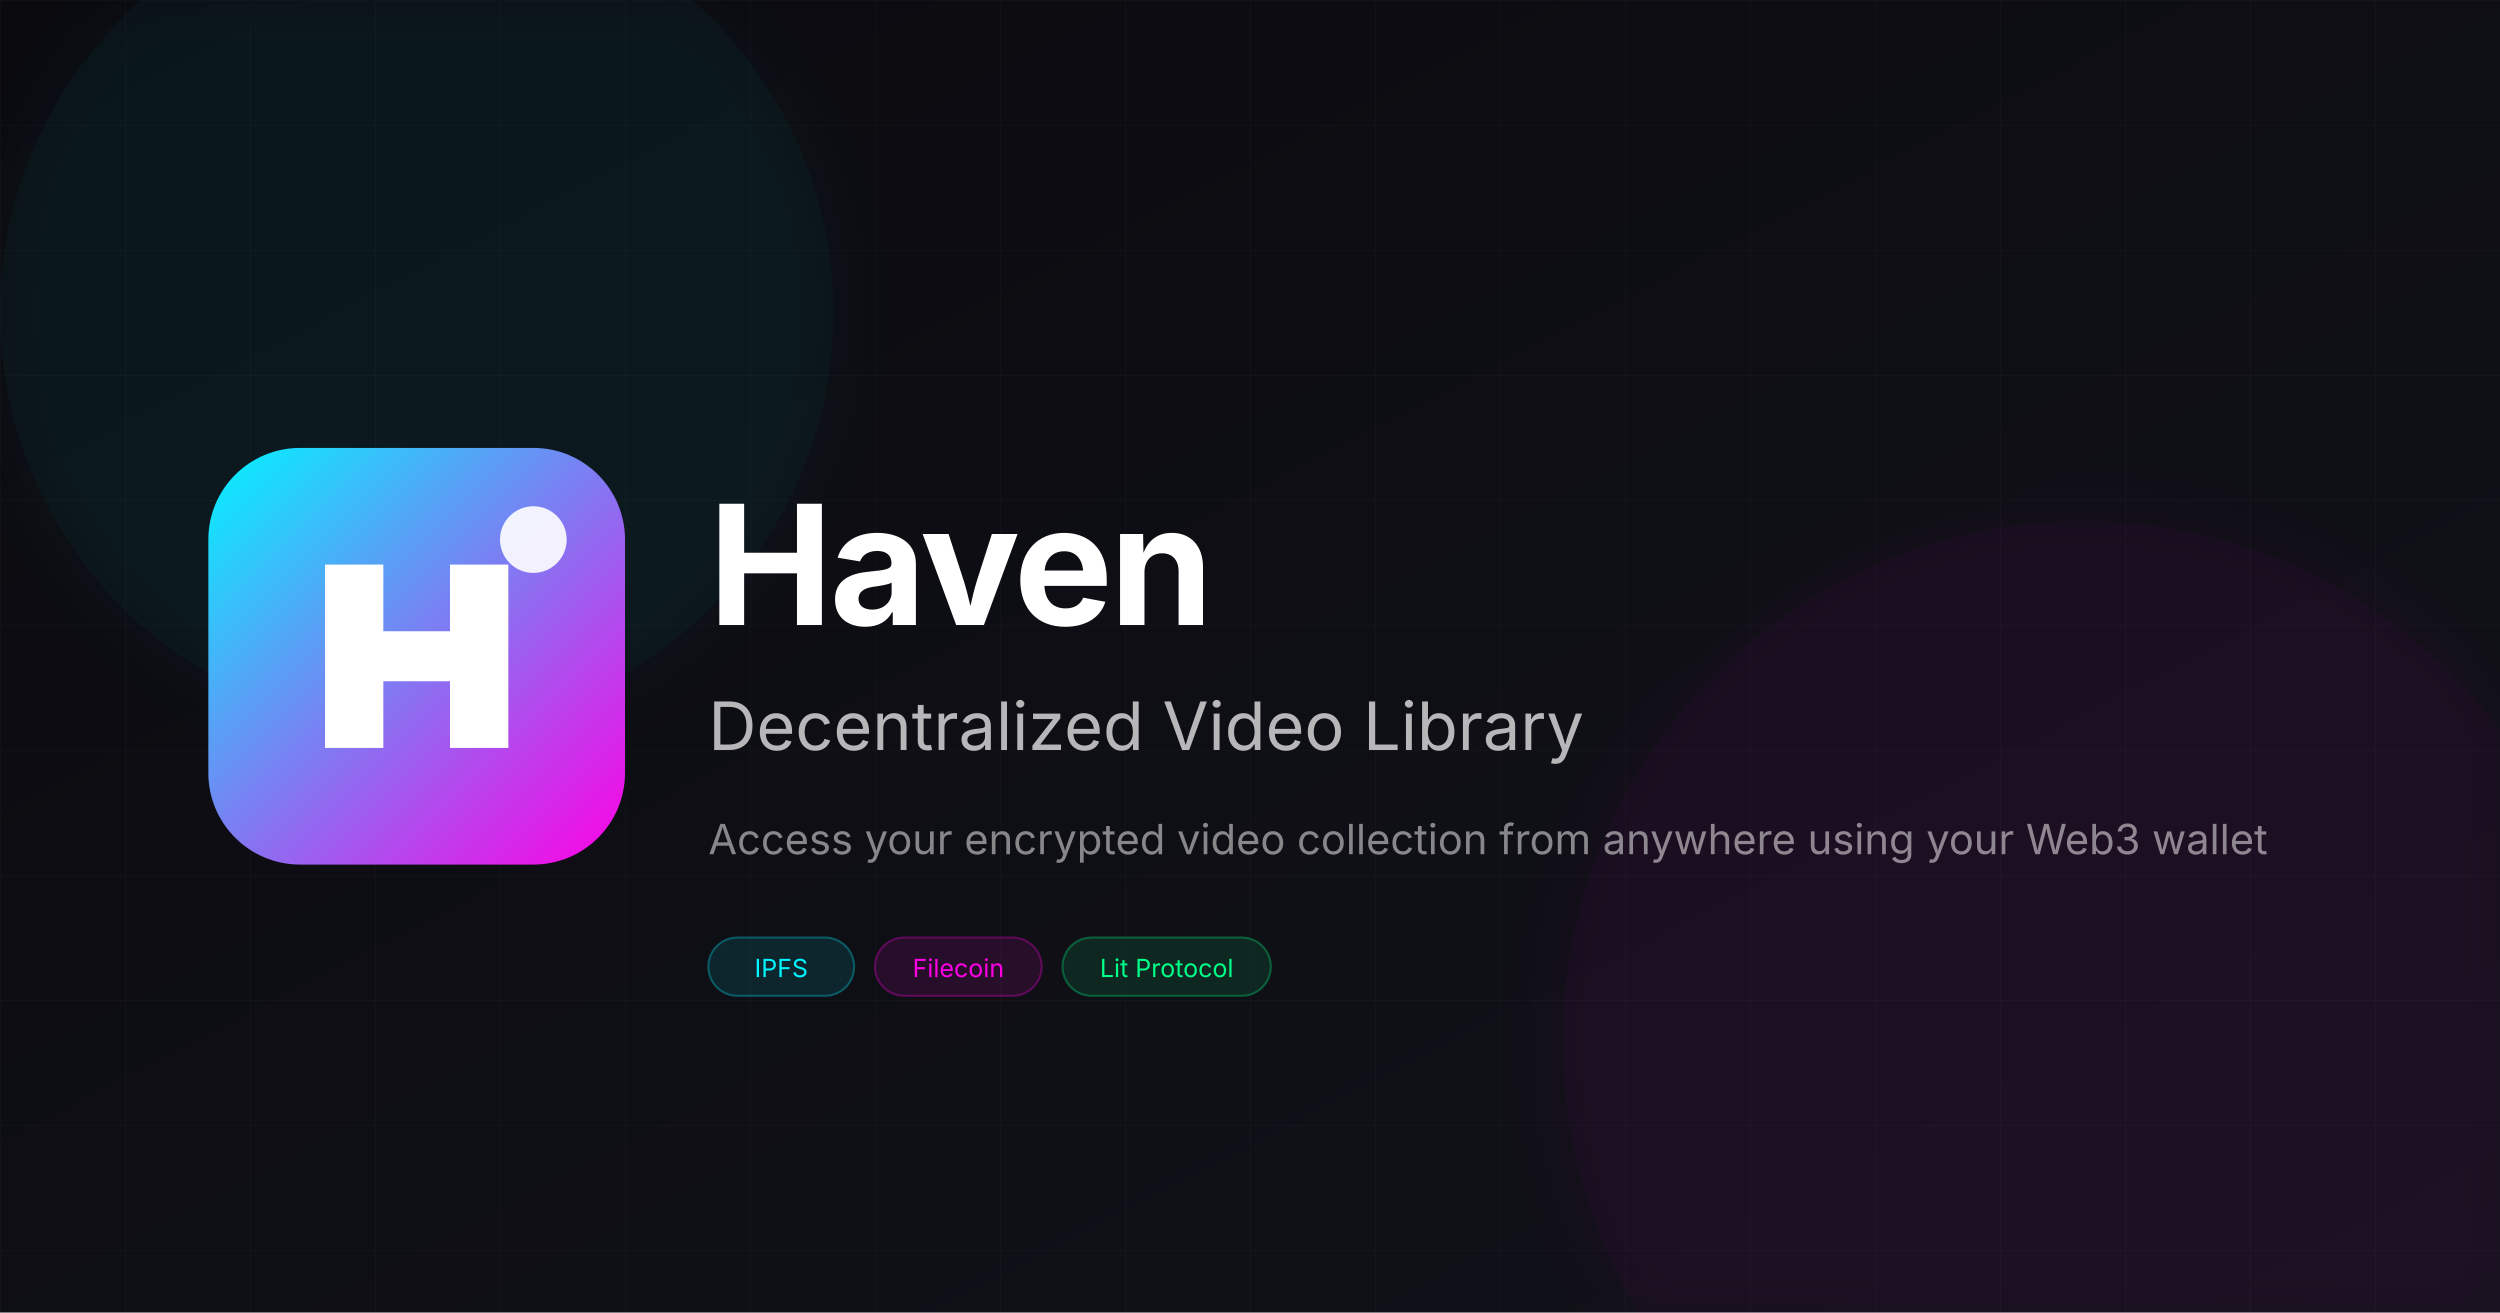
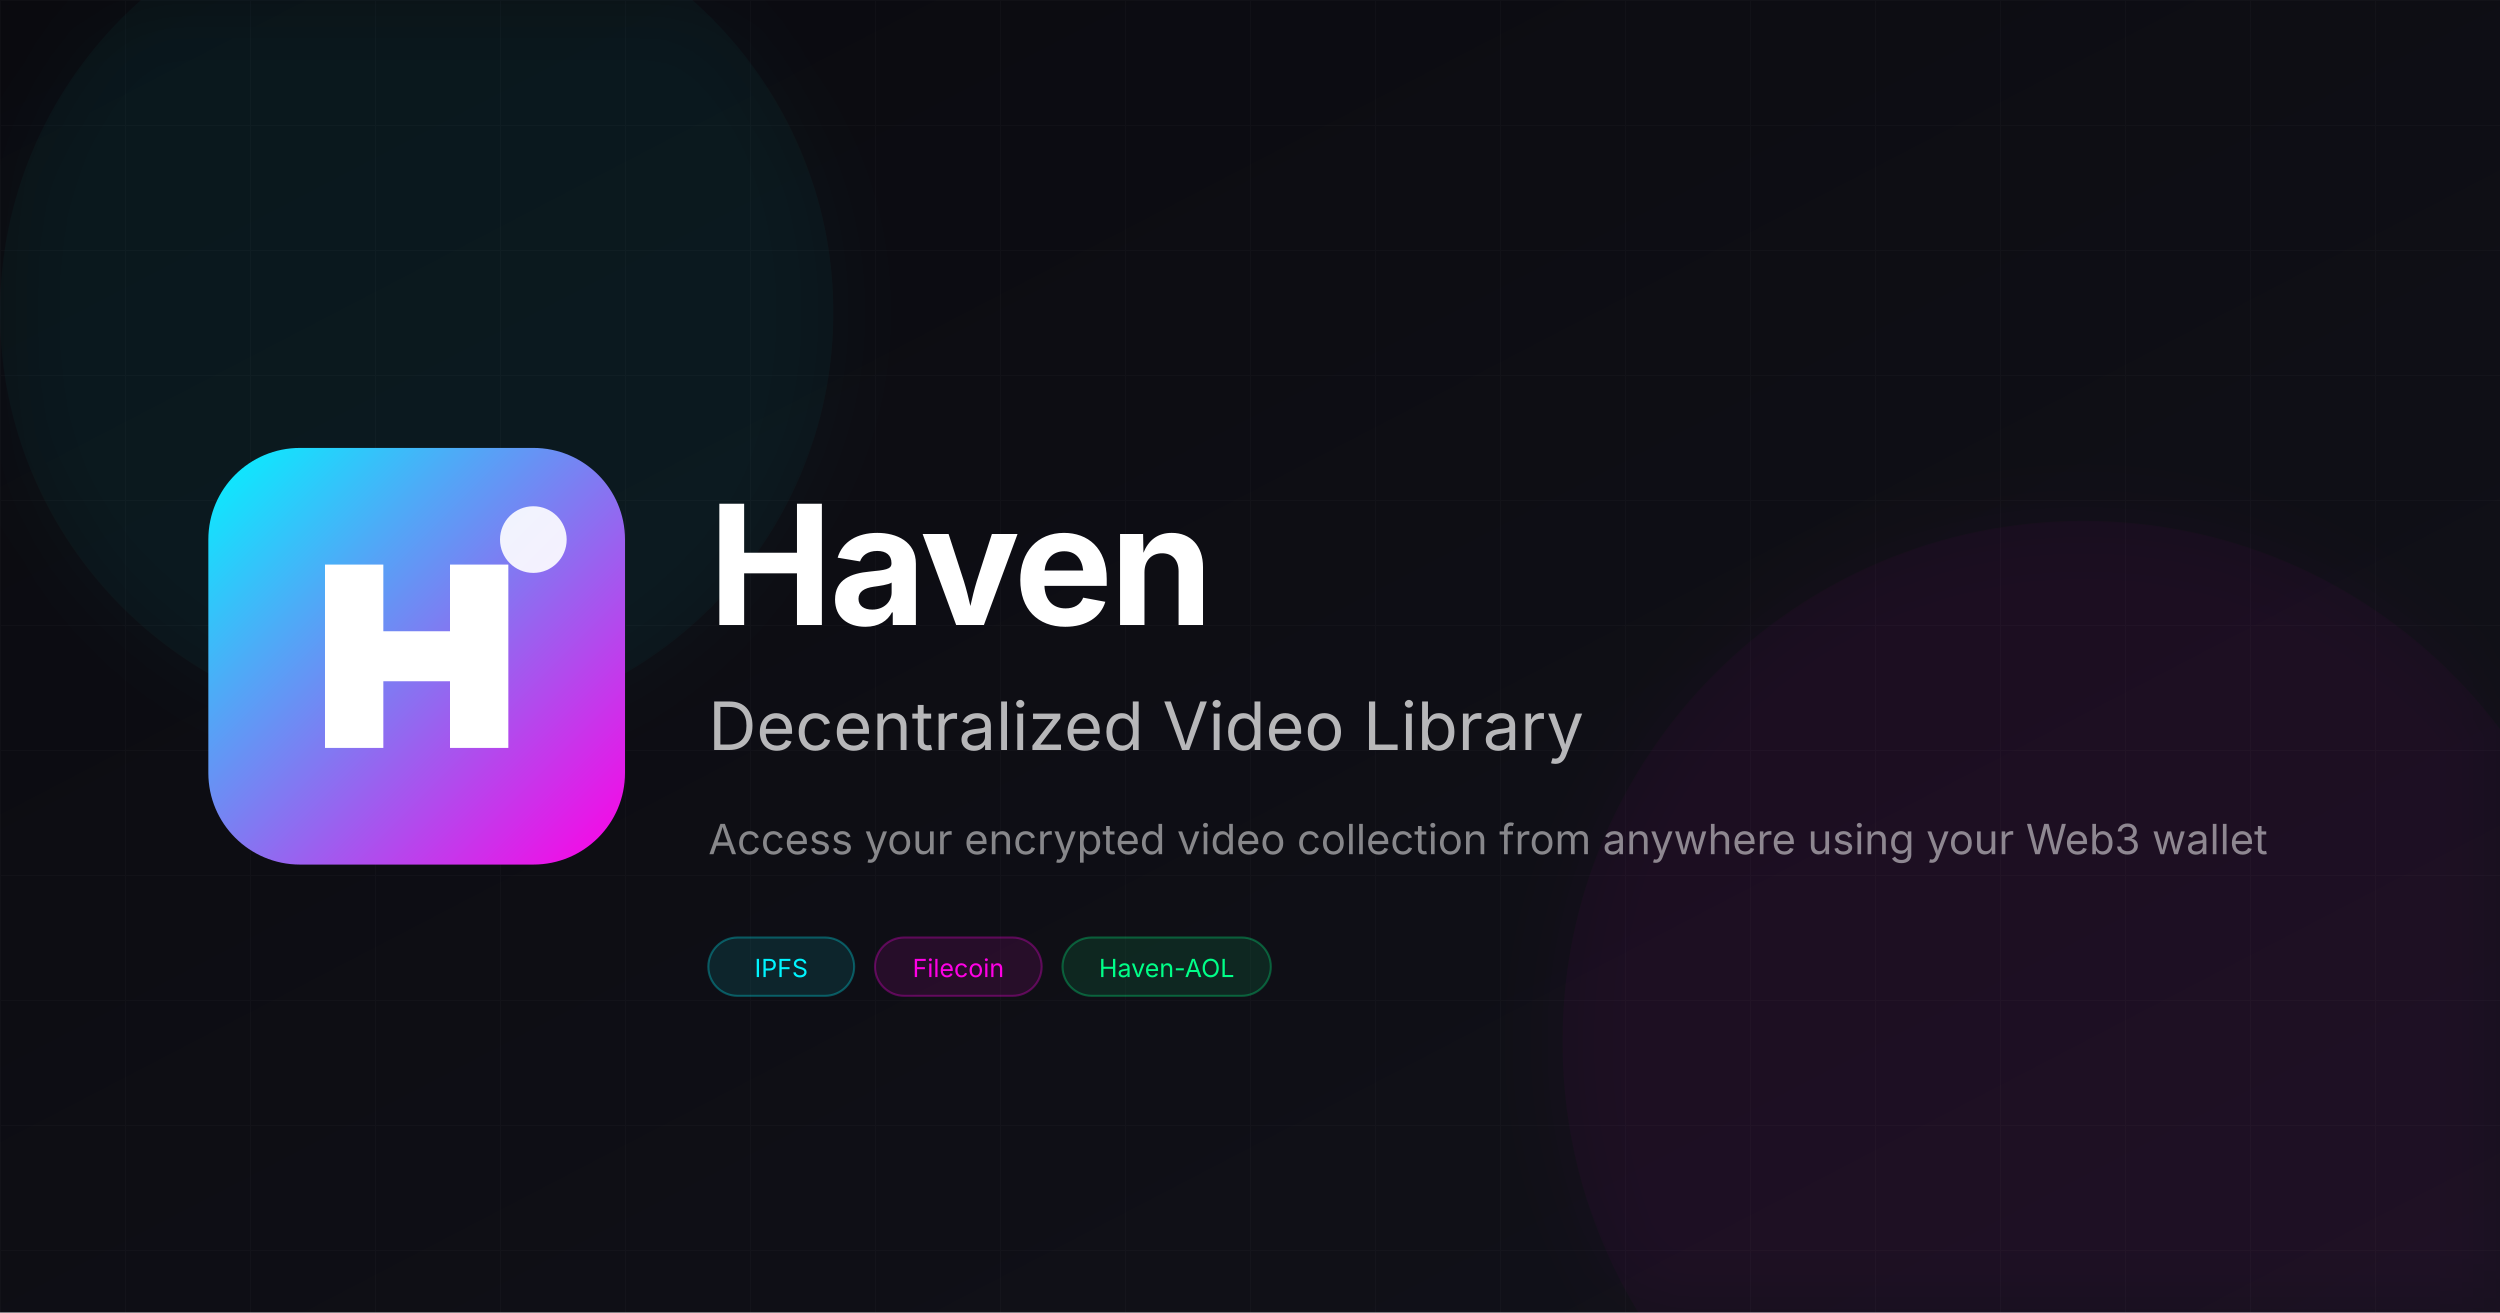
<svg xmlns="http://www.w3.org/2000/svg" width="1200" height="630" viewBox="0 0 1200 630">
  <defs>
    <linearGradient id="bg" x1="0%" y1="0%" x2="100%" y2="100%">
      <stop offset="0%" style="stop-color:#0A0A0F" />
      <stop offset="100%" style="stop-color:#12121A" />
    </linearGradient>
    <linearGradient id="accent" x1="0%" y1="0%" x2="100%" y2="100%">
      <stop offset="0%" style="stop-color:#00F5FF" />
      <stop offset="100%" style="stop-color:#FF00E5" />
    </linearGradient>
    <filter id="glow" x="-50%" y="-50%" width="200%" height="200%">
      <feGaussianBlur stdDeviation="20" result="coloredBlur" />
      <feMerge>
        <feMergeNode in="coloredBlur" />
        <feMergeNode in="SourceGraphic" />
      </feMerge>
    </filter>
  </defs>
  <rect width="1200" height="630" fill="url(#bg)" />
  <pattern id="grid" width="60" height="60" patternUnits="userSpaceOnUse">
    <path d="M 60 0 L 0 0 0 60" fill="none" stroke="rgba(255,255,255,0.02)" stroke-width="1" />
  </pattern>
  <rect width="1200" height="630" fill="url(#grid)" />
  <circle cx="200" cy="150" r="200" fill="rgba(0,245,255,0.03)" filter="url(#glow)" />
  <circle cx="1000" cy="500" r="250" fill="rgba(255,0,229,0.03)" filter="url(#glow)" />
  <g transform="translate(100, 215)">
    <rect x="0" y="0" width="200" height="200" rx="44" fill="url(#accent)" />
    <path d="M56 56 L56 144 L84 144 L84 112 L116 112 L116 144 L144 144 L144 56 L116 56 L116 88 L84 88 L84 56 Z" fill="white" />
    <circle cx="156" cy="44" r="16" fill="rgba(255,255,255,0.9)" />
  </g>
  <text x="340" y="300" font-family="system-ui, -apple-system, sans-serif" font-size="80" font-weight="bold" fill="white" letter-spacing="-0.02em">Haven</text>
  <text x="340" y="360" font-family="system-ui, -apple-system, sans-serif" font-size="32" fill="rgba(255,255,255,0.7)">Decentralized Video Library</text>
  <text x="340" y="410" font-family="system-ui, -apple-system, sans-serif" font-size="20" fill="rgba(255,255,255,0.5)">Access your encrypted video collection from anywhere using your Web3 wallet</text>
  <g transform="translate(340, 450)">
    <rect x="0" y="0" width="70" height="28" rx="14" fill="rgba(0,245,255,0.1)" stroke="rgba(0,245,255,0.3)" stroke-width="1" />
    <text x="35" y="19" font-family="system-ui, -apple-system, sans-serif" font-size="12" fill="#00F5FF" text-anchor="middle">IPFS</text>
    <rect x="80" y="0" width="80" height="28" rx="14" fill="rgba(255,0,229,0.1)" stroke="rgba(255,0,229,0.3)" stroke-width="1" />
    <text x="120" y="19" font-family="system-ui, -apple-system, sans-serif" font-size="12" fill="#FF00E5" text-anchor="middle">Filecoin</text>
    <rect x="170" y="0" width="100" height="28" rx="14" fill="rgba(0,255,136,0.1)" stroke="rgba(0,255,136,0.3)" stroke-width="1" />
-     <text x="220" y="19" font-family="system-ui, -apple-system, sans-serif" font-size="12" fill="#00FF88" text-anchor="middle">Lit Protocol</text>
+     <text x="220" y="19" font-family="system-ui, -apple-system, sans-serif" font-size="12" fill="#00FF88" text-anchor="middle">Haven-AOL</text>
  </g>
</svg>
